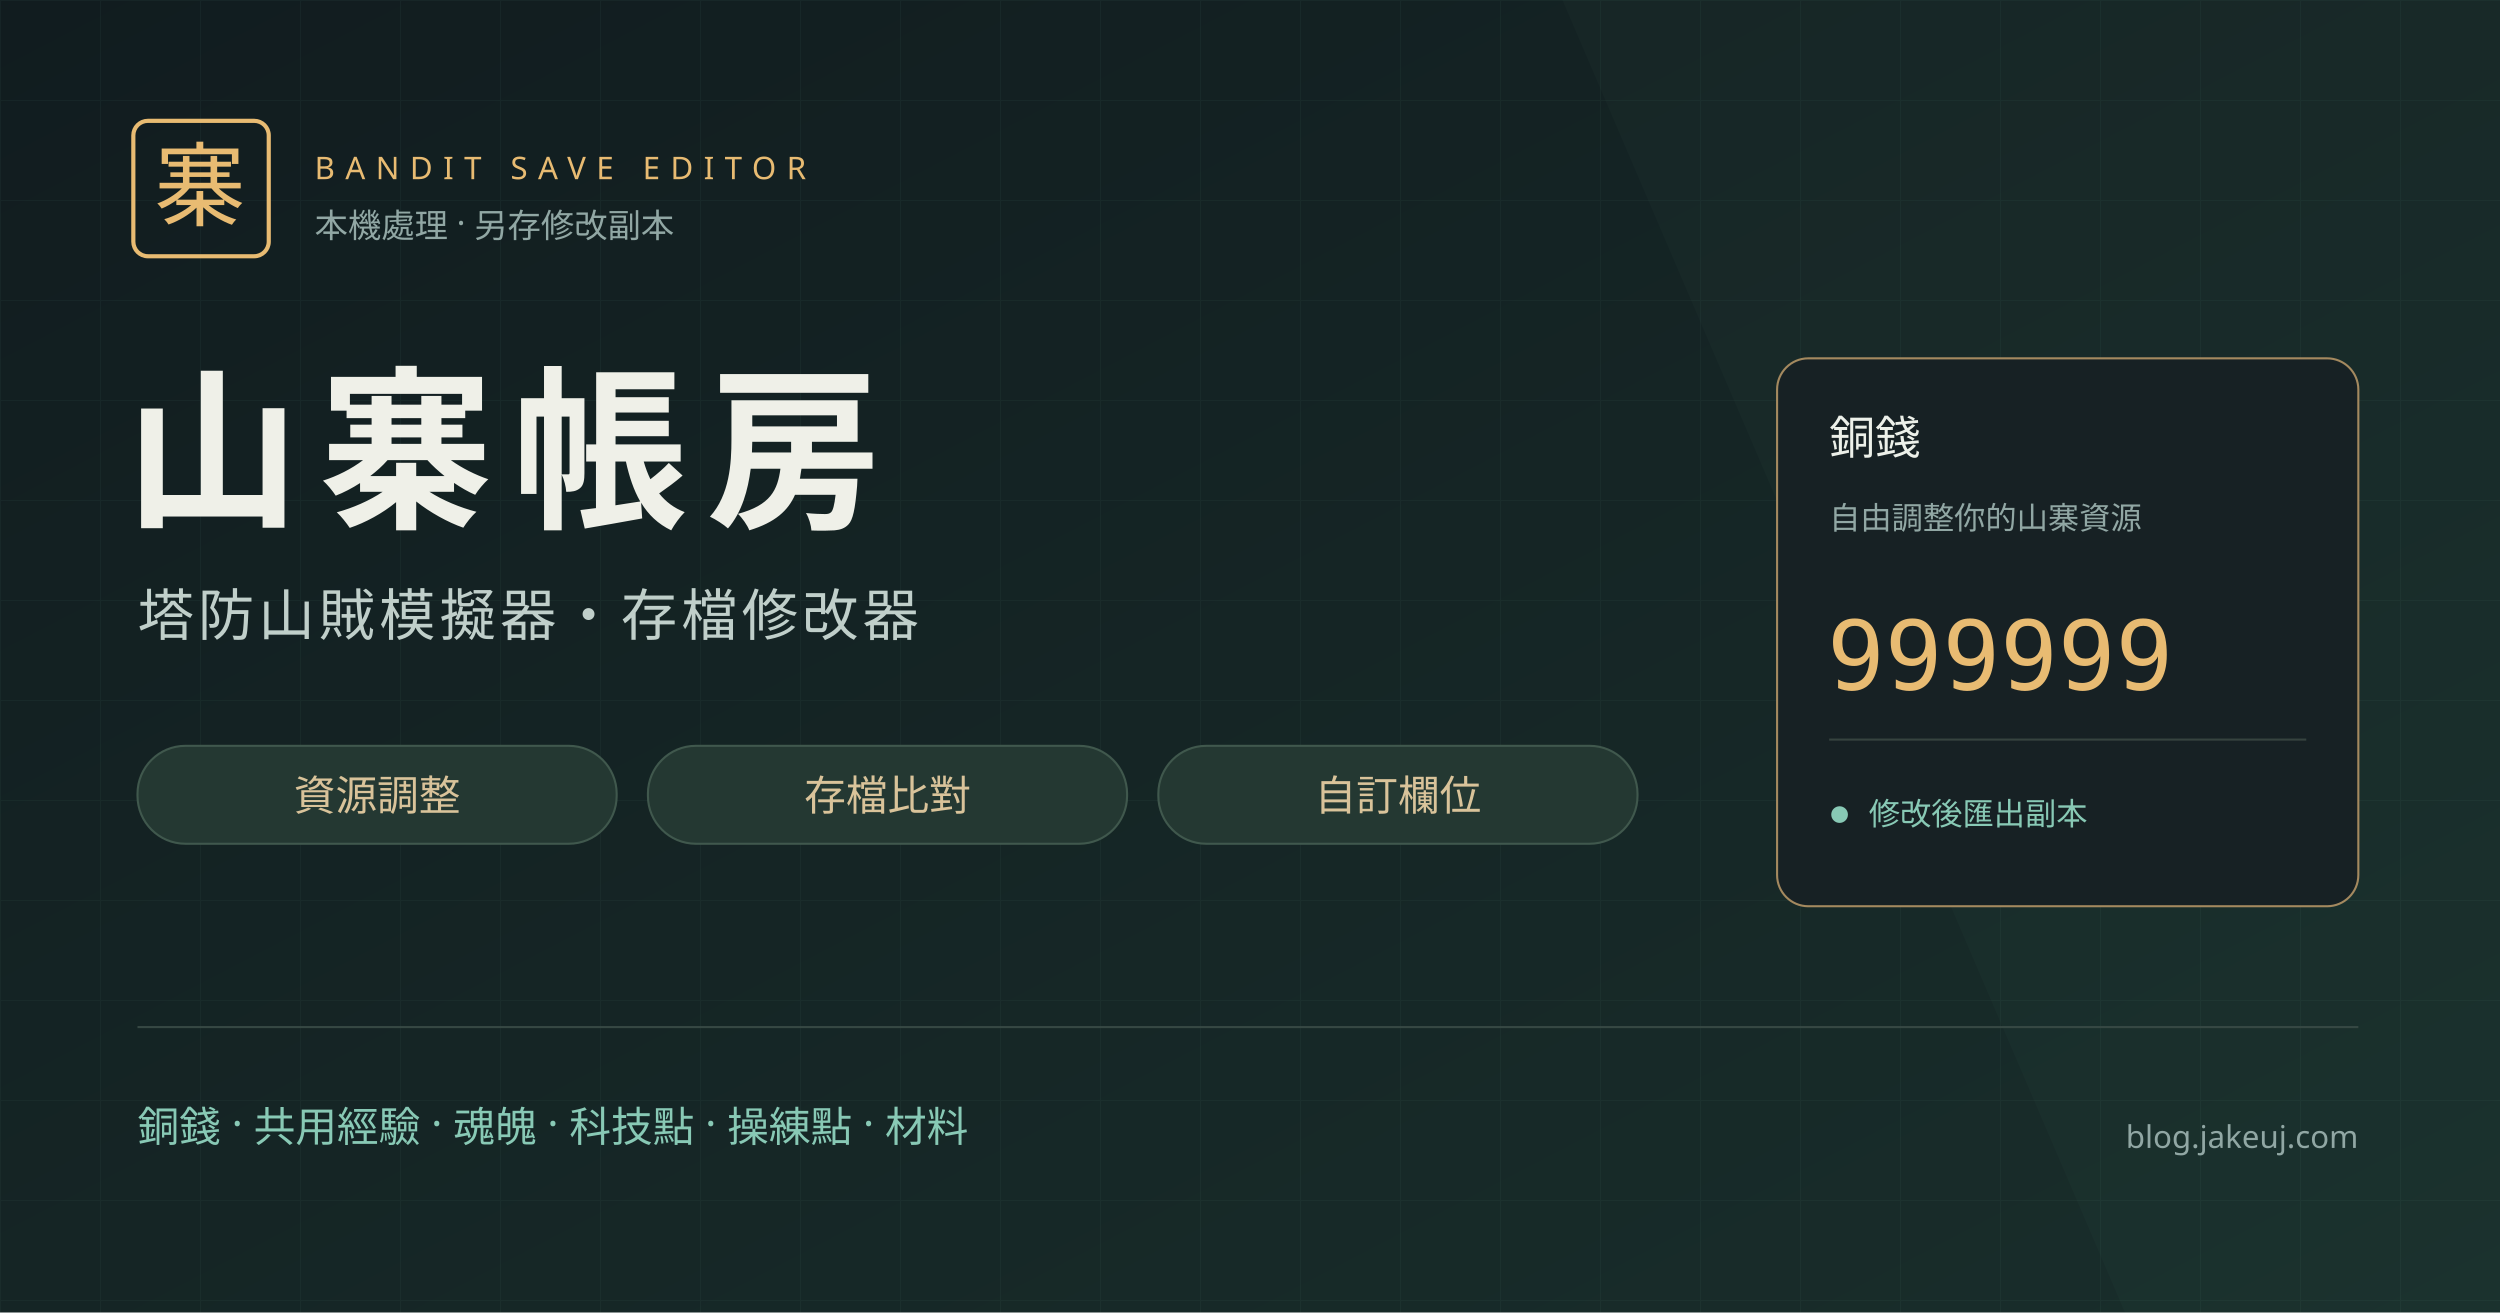
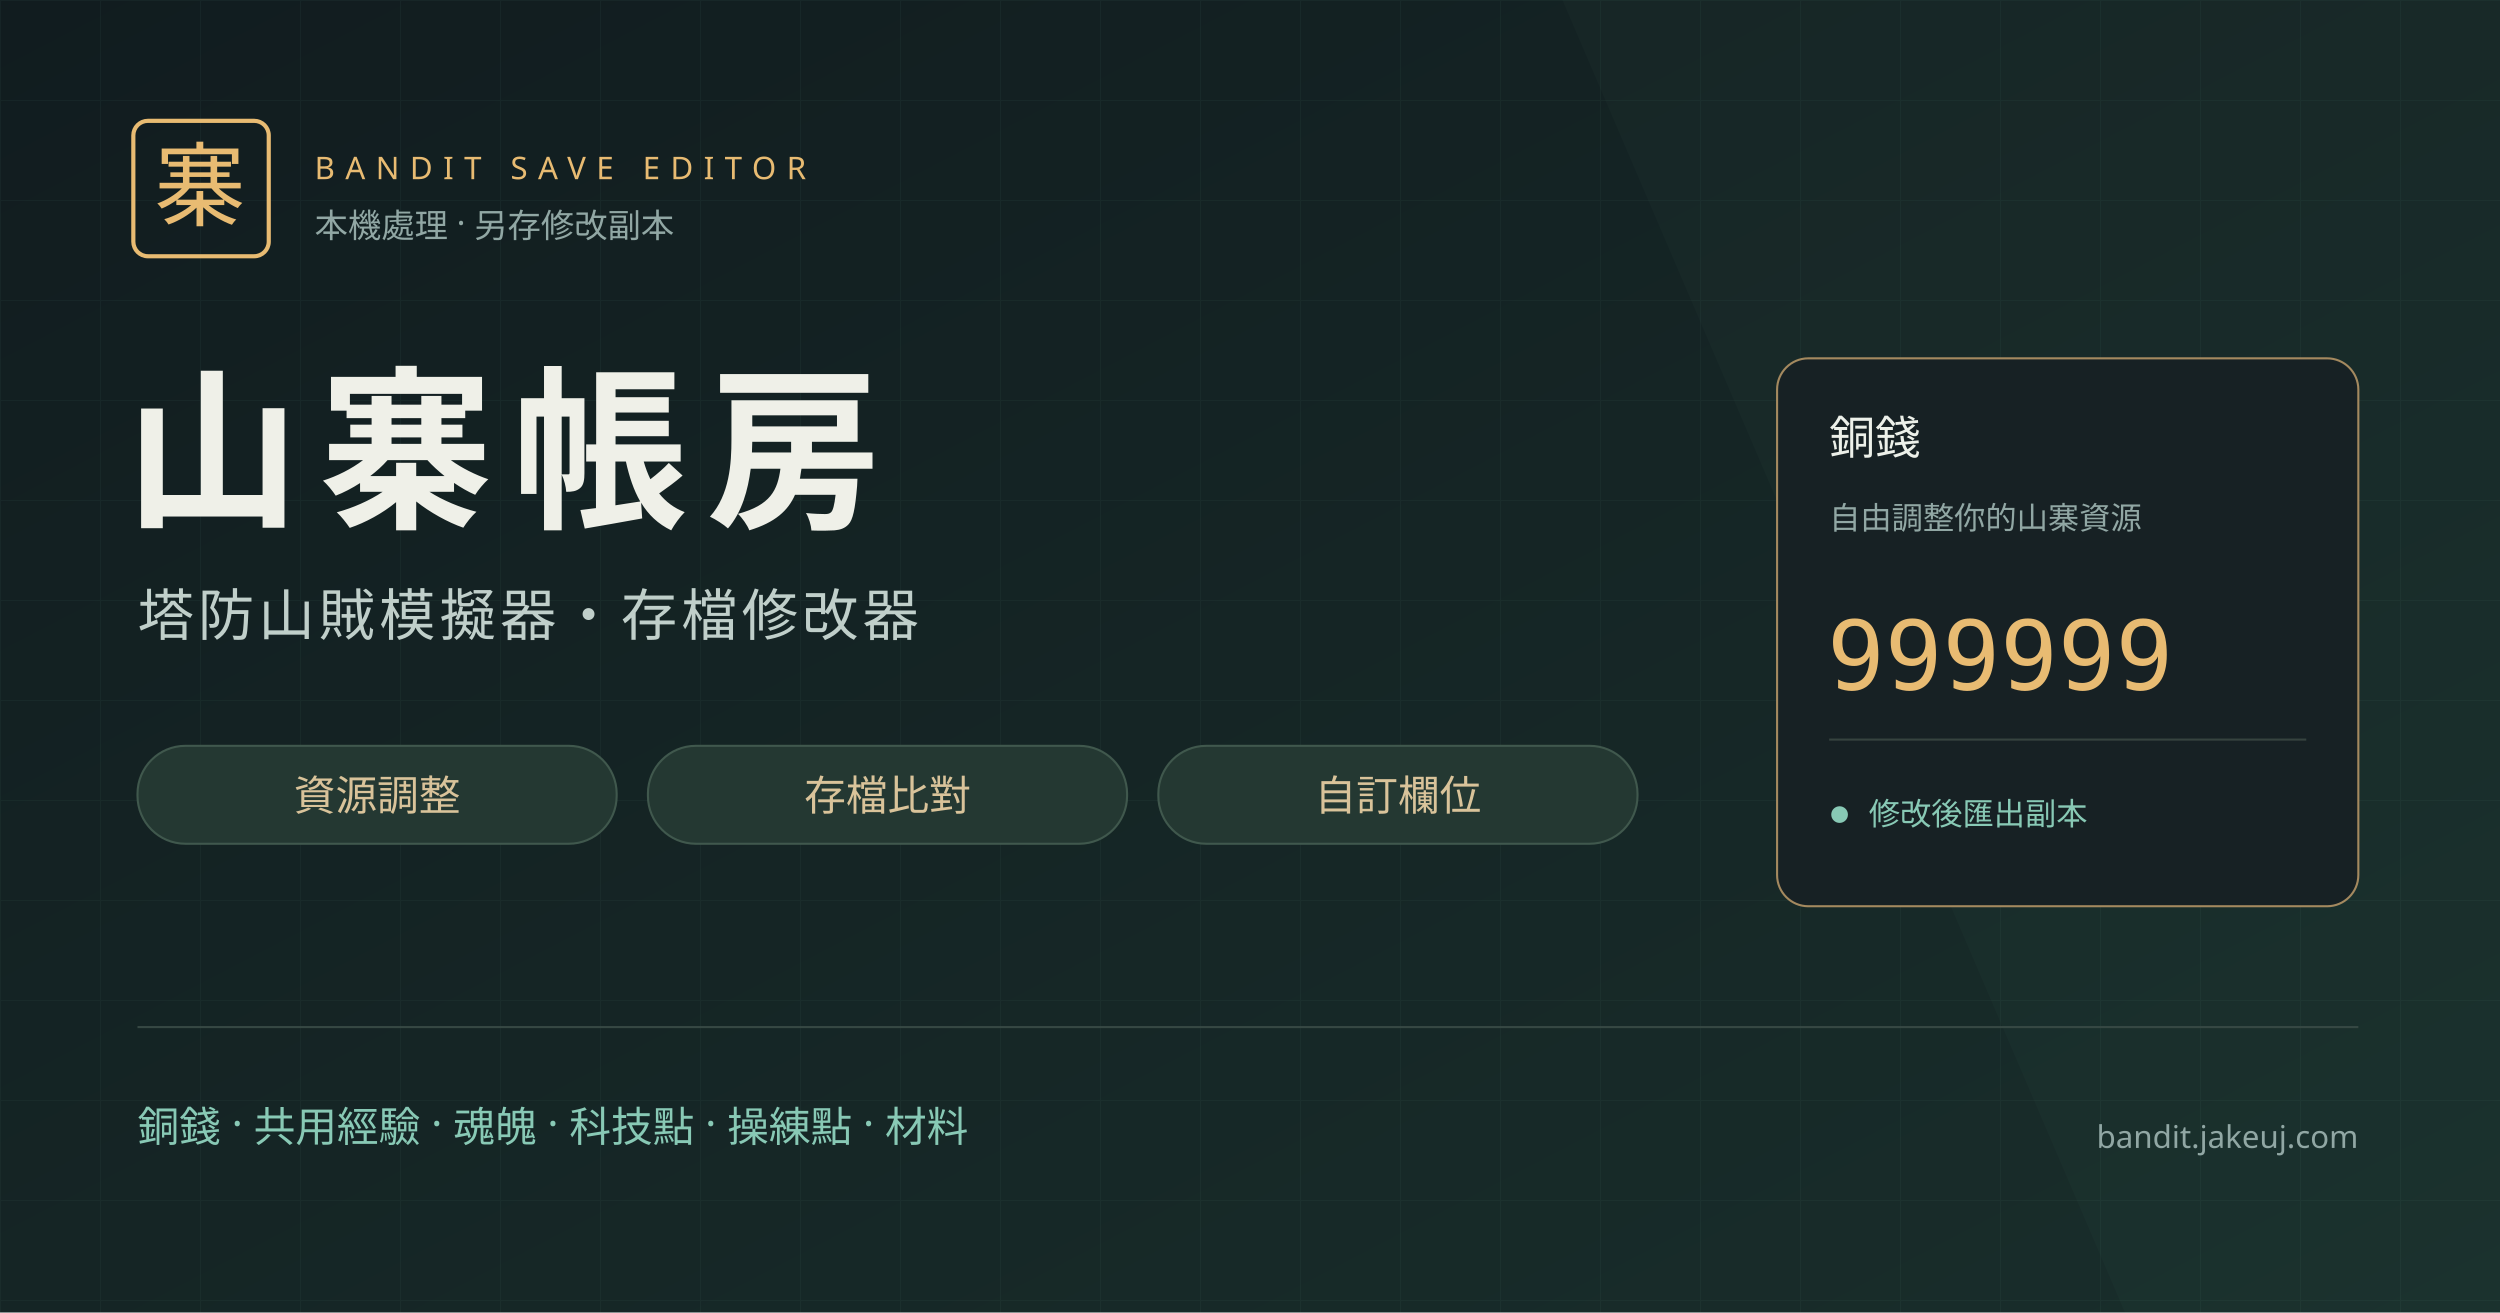
<svg xmlns="http://www.w3.org/2000/svg" width="1200" height="630" viewBox="0 0 1200 630">
  <defs>
    <linearGradient id="bg" x2="1" y2="1">
      <stop stop-color="#111c1f" />
      <stop offset="1" stop-color="#192e2b" />
    </linearGradient>
    <pattern id="grid" width="48" height="48" patternUnits="userSpaceOnUse">
      <path d="M 48 0 L 0 0 0 48" fill="none" stroke="#88c9b5" stroke-opacity=".045" />
    </pattern>
  </defs>
  <rect width="1200" height="630" fill="url(#bg)" />
  <rect width="1200" height="630" fill="url(#grid)" />
  <path d="M 750 0 L 1200 0 L 1200 630 L 1020 630 Z" fill="#88c9b5" fill-opacity=".025" />
  <g font-family="Microsoft JhengHei,Segoe UI,sans-serif">
    <rect x="64" y="58" width="65" height="65" rx="7" stroke="#e8bb72" stroke-width="2" fill="none" />
    <text x="96" y="105" fill="#e8bb72" font-size="44" text-anchor="middle">寨</text>
    <text x="151" y="86" fill="#e8bb72" font-size="15" letter-spacing="5">BANDIT SAVE EDITOR</text>
    <text x="151" y="114" fill="#91a7a4" font-size="16">本機處理 · 另存修改副本</text>
    <text x="60" y="247" fill="#eff0e8" font-size="84" font-weight="700" letter-spacing="9">山寨帳房</text>
    <text x="66" y="305" fill="#c0cfca" font-size="27" letter-spacing="2">塔防山賊模擬器・存檔修改器</text>
    <g transform="translate(66 358)">
      <rect width="230" height="47" rx="23" fill="#243832" stroke="#40584d" />
      <text x="115" y="31" text-anchor="middle" font-size="20" fill="#d9c39a">資源調整</text>
      <rect x="245" width="230" height="47" rx="23" fill="#243832" stroke="#40584d" />
      <text x="360" y="31" text-anchor="middle" font-size="20" fill="#d9c39a">存檔比對</text>
      <rect x="490" width="230" height="47" rx="23" fill="#243832" stroke="#40584d" />
      <text x="605" y="31" text-anchor="middle" font-size="20" fill="#d9c39a">自訂欄位</text>
    </g>
    <g transform="translate(853 172)">
      <rect width="279" height="263" rx="15" fill="#172124" stroke="#a4895f" />
      <text x="25" y="46" fill="#ecf0e9" font-size="22">銅錢</text>
      <text x="25" y="82" fill="#91a7a4" font-size="15">自由調整你的山寨資源</text>
      <text x="24" y="159" fill="#e8bb72" font-family="Consolas,monospace" font-size="46">999999</text>
      <line x1="25" y1="183" x2="254" y2="183" stroke="#36433f" />
      <circle cx="30" cy="219" r="4" fill="#88c9b5" />
      <text x="44" y="224" fill="#88c9b5" font-size="15">修改後匯出副本</text>
    </g>
    <line x1="66" y1="493" x2="1132" y2="493" stroke="#364843" />
    <text x="66" y="548" fill="#88c9b5" font-size="20">銅錢 · 共用經驗 · 魂魄 · 科技點 · 操練點 · 材料</text>
-     <text x="1132" y="551" text-anchor="end" fill="#91a7a4" font-size="15">blog.jakeuj.com</text>
+     <text x="1132" y="551" text-anchor="end" fill="#91a7a4" font-size="15">bandit.jakeuj.com</text>
  </g>
</svg>
